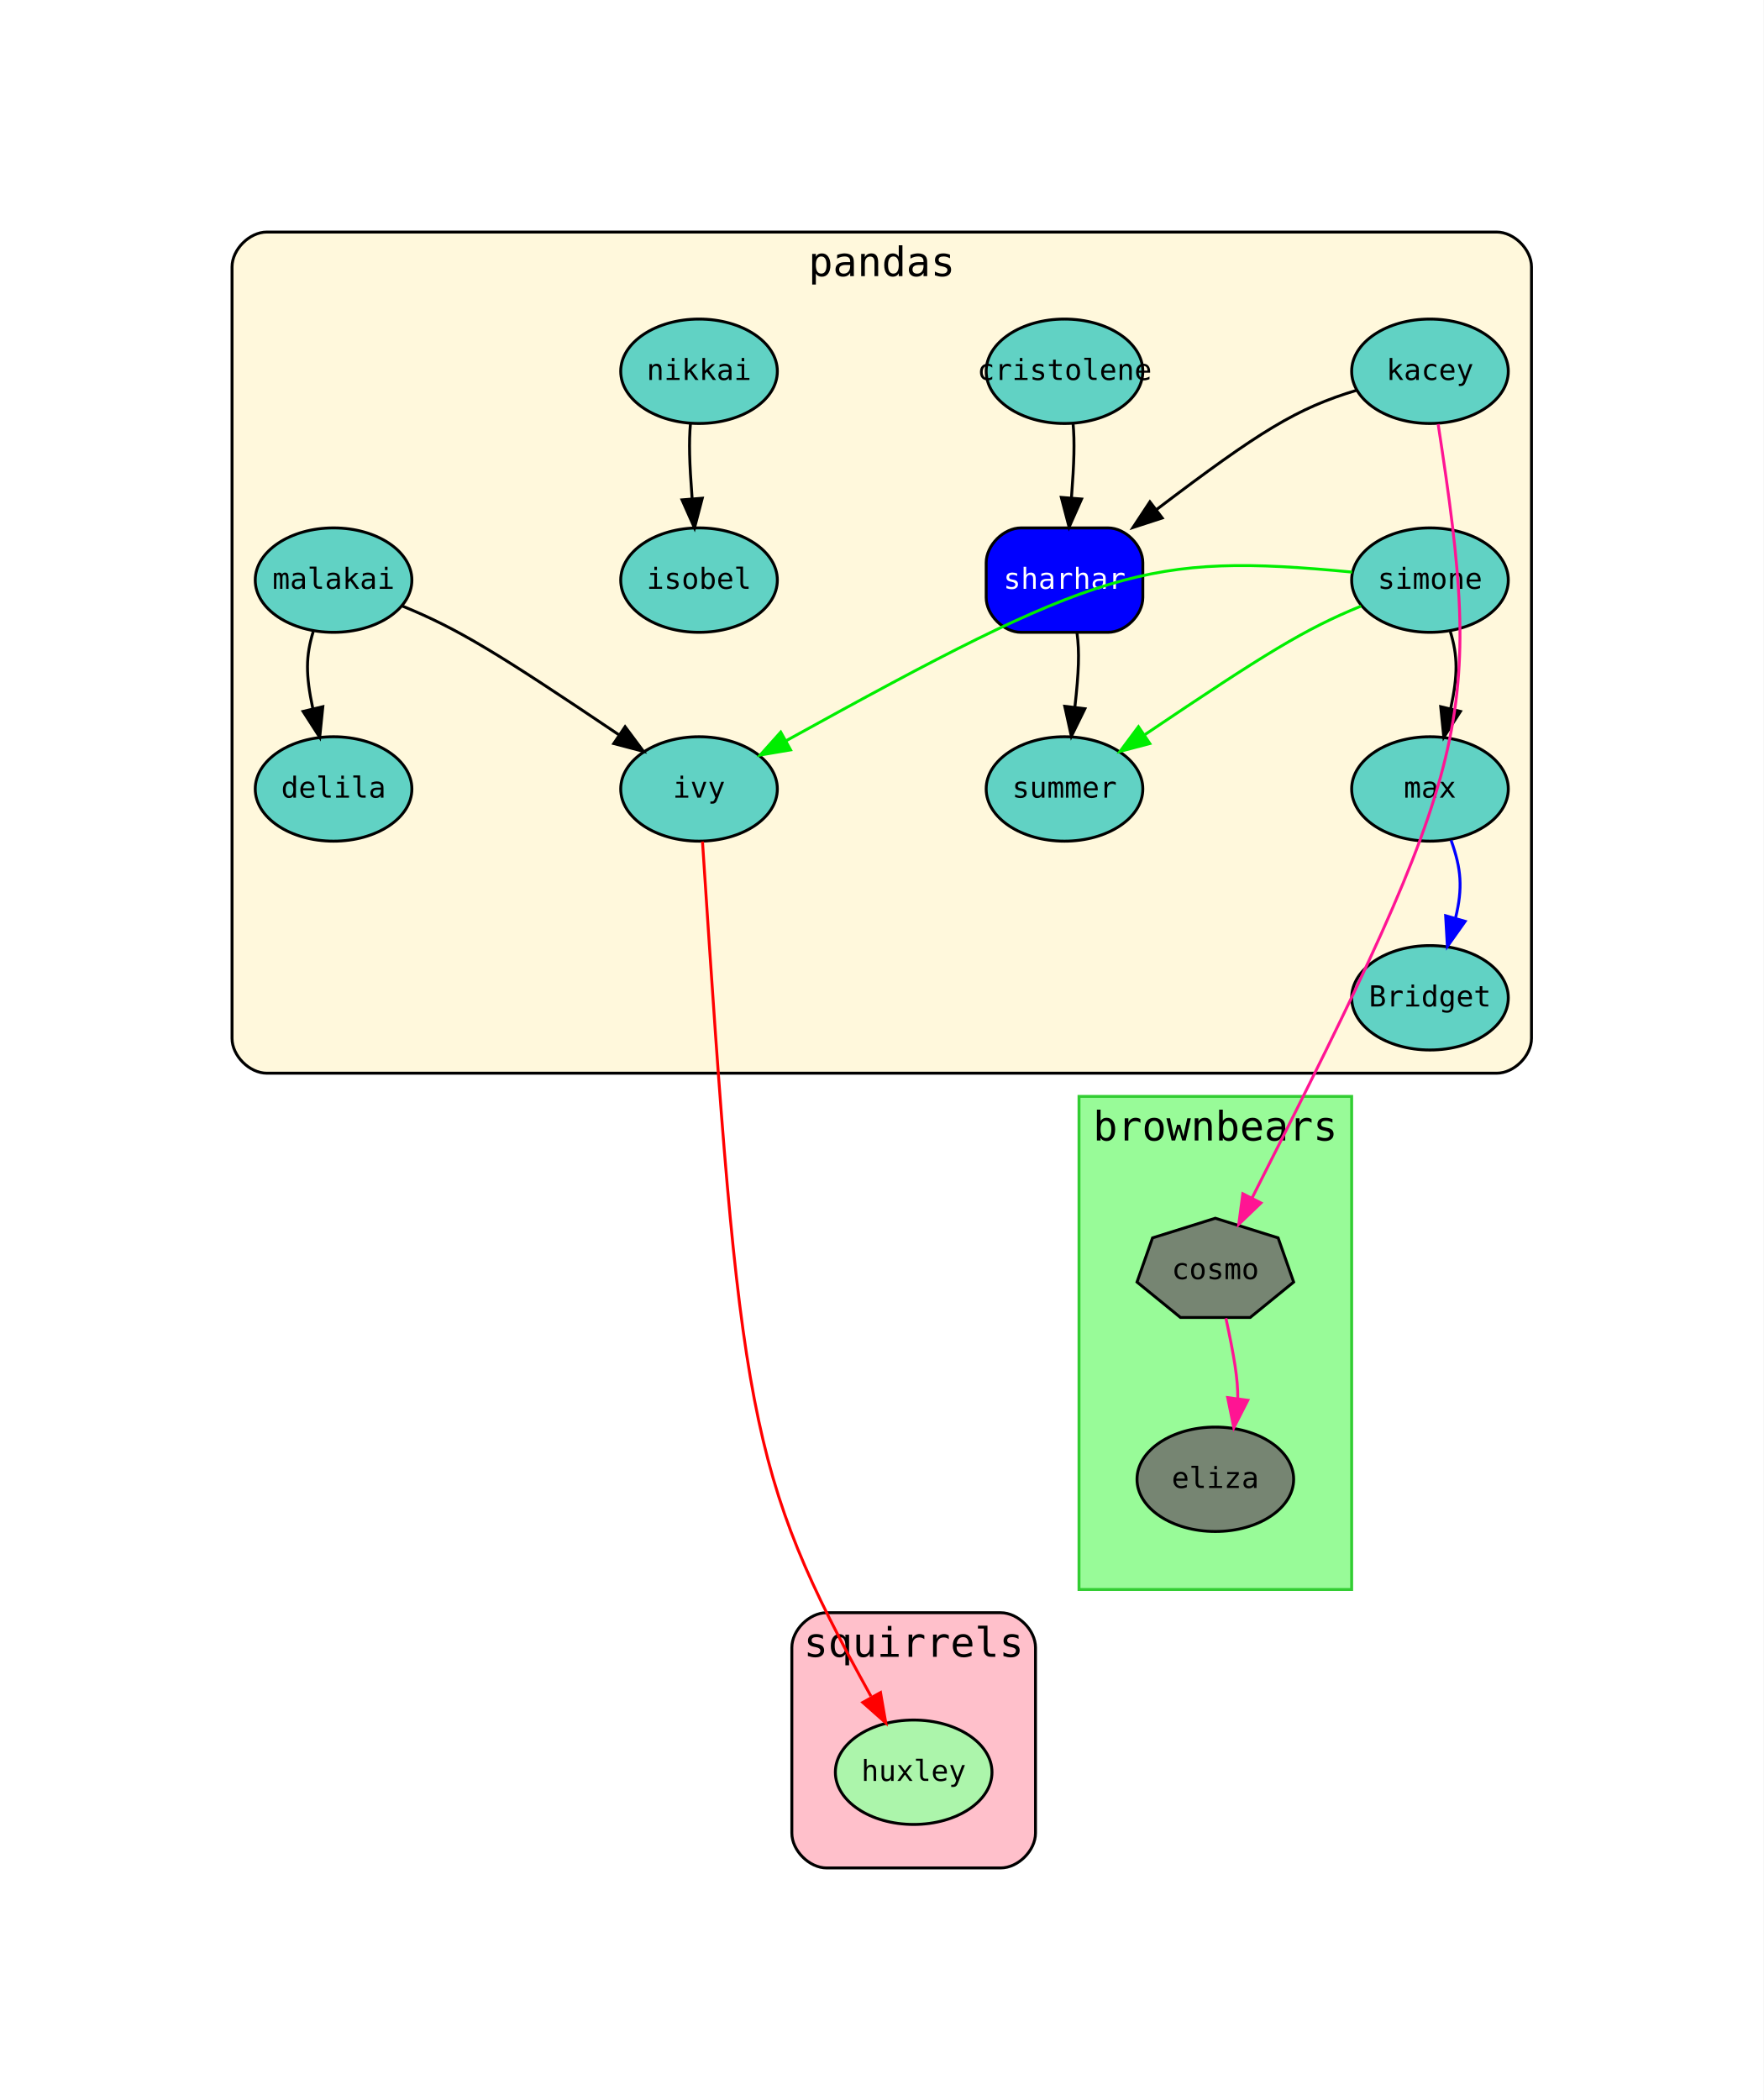
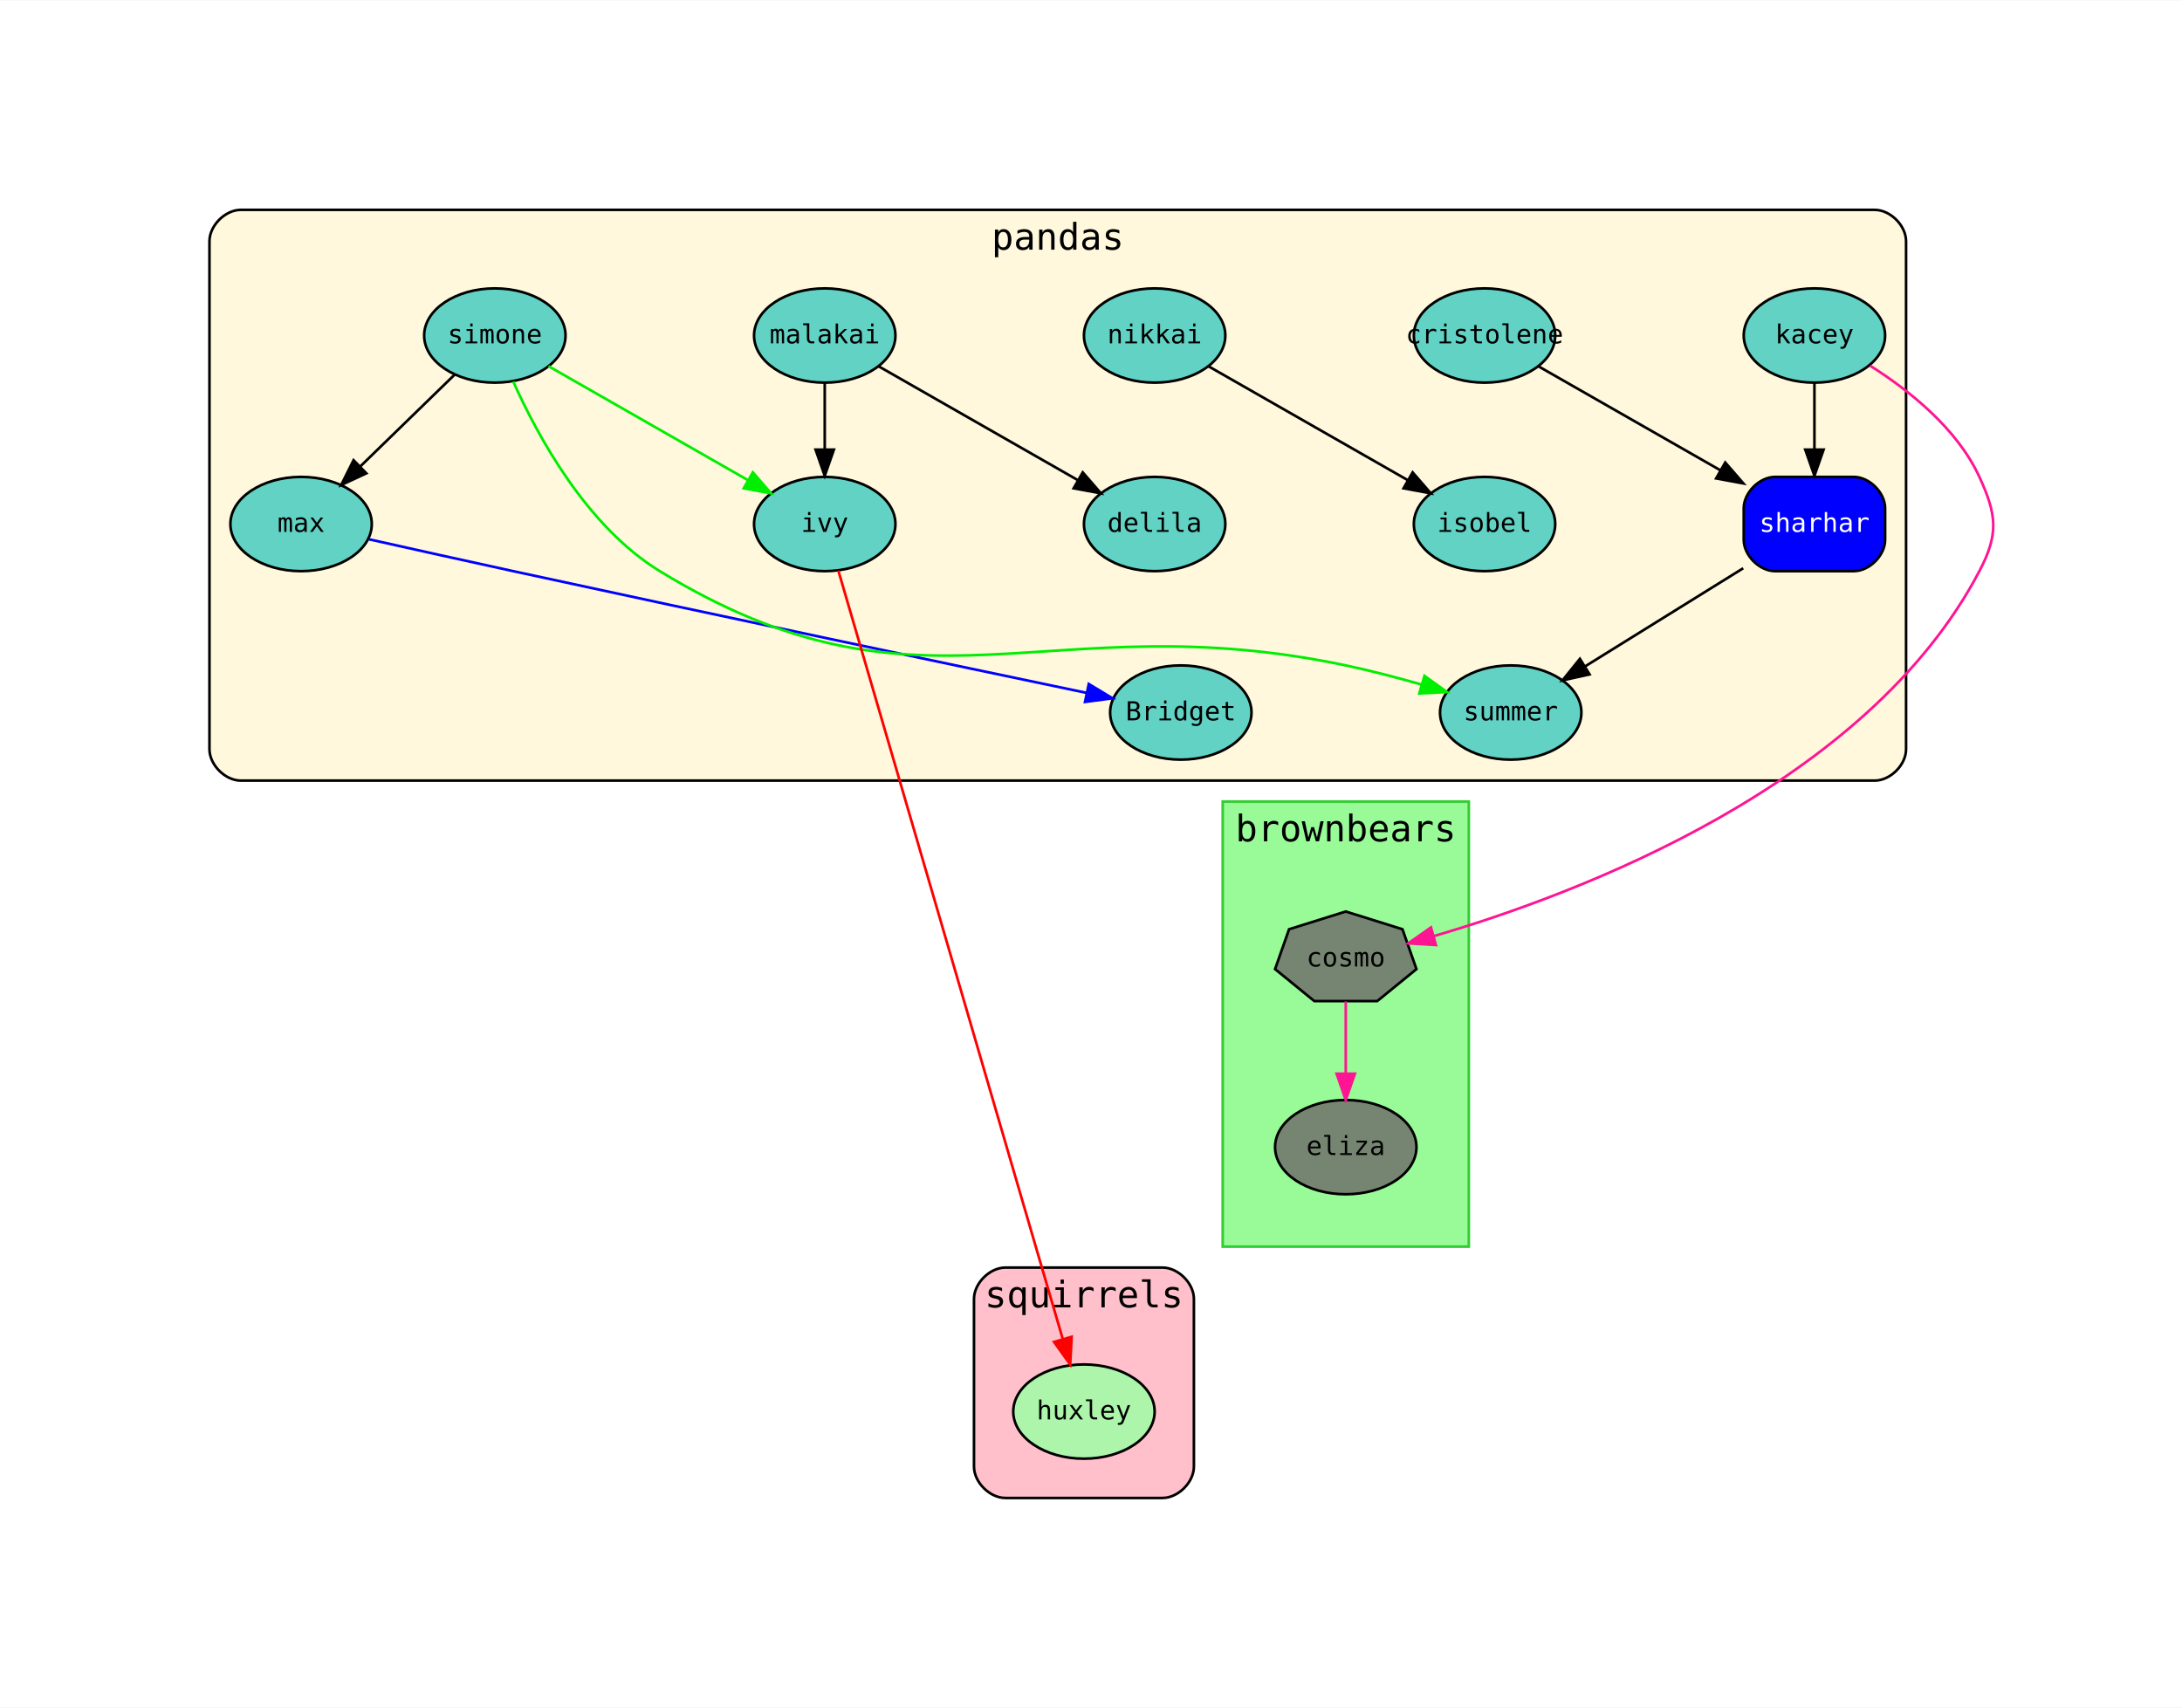
- <svg xmlns="http://www.w3.org/2000/svg" width="608pt" height="724pt" viewBox="0.00 0.00 608.00 724.00">
-   <g id="graph0" class="graph" transform="scale(1 1) rotate(0) translate(72 652)">
-     <polygon fill="#ffffff" stroke="transparent" points="-72,72 -72,-652 536,-652 536,72 -72,72" />
+ <svg xmlns="http://www.w3.org/2000/svg" width="833pt" height="652pt" viewBox="0.00 0.00 833.39 652.00">
+   <g id="graph0" class="graph" transform="scale(1 1) rotate(0) translate(72 580)">
+     <polygon fill="#ffffff" stroke="transparent" points="-72,72 -72,-580 761.391,-580 761.391,72 -72,72" />
    <g id="clust1" class="cluster">
-       <path fill="#fff8dc" stroke="#000000" d="M20,-282C20,-282 444,-282 444,-282 450,-282 456,-288 456,-294 456,-294 456,-560 456,-560 456,-566 450,-572 444,-572 444,-572 20,-572 20,-572 14,-572 8,-566 8,-560 8,-560 8,-294 8,-294 8,-288 14,-282 20,-282" />
-       <text text-anchor="middle" x="232" y="-556.8" font-family="Monospace" font-size="14.00" fill="#000000">pandas</text>
+       <path fill="#fff8dc" stroke="#000000" d="M20,-282C20,-282 644,-282 644,-282 650,-282 656,-288 656,-294 656,-294 656,-488 656,-488 656,-494 650,-500 644,-500 644,-500 20,-500 20,-500 14,-500 8,-494 8,-488 8,-488 8,-294 8,-294 8,-288 14,-282 20,-282" />
+       <text text-anchor="middle" x="332" y="-484.8" font-family="Monospace" font-size="14.00" fill="#000000">pandas</text>
    </g>
-     <g id="clust2" class="cluster">
-       <path fill="#ffc0cb" stroke="#000000" d="M213,-8C213,-8 273,-8 273,-8 279,-8 285,-14 285,-20 285,-20 285,-84 285,-84 285,-90 279,-96 273,-96 273,-96 213,-96 213,-96 207,-96 201,-90 201,-84 201,-84 201,-20 201,-20 201,-14 207,-8 213,-8" />
-       <text text-anchor="middle" x="243" y="-80.8" font-family="Monospace" font-size="14.00" fill="#000000">squirrels</text>
+     <g id="clust5" class="cluster">
+       <path fill="#ffc0cb" stroke="#000000" d="M312,-8C312,-8 372,-8 372,-8 378,-8 384,-14 384,-20 384,-20 384,-84 384,-84 384,-90 378,-96 372,-96 372,-96 312,-96 312,-96 306,-96 300,-90 300,-84 300,-84 300,-20 300,-20 300,-14 306,-8 312,-8" />
+       <text text-anchor="middle" x="342" y="-80.8" font-family="Monospace" font-size="14.00" fill="#000000">squirrels</text>
    </g>
-     <g id="clust3" class="cluster">
-       <polygon fill="#98fb98" stroke="#32cd32" points="300,-104 300,-274 394,-274 394,-104 300,-104" />
-       <text text-anchor="middle" x="347" y="-258.8" font-family="Monospace" font-size="14.00" fill="#000000">brownbears</text>
+     <g id="clust6" class="cluster">
+       <polygon fill="#98fb98" stroke="#32cd32" points="395,-104 395,-274 489,-274 489,-104 395,-104" />
+       <text text-anchor="middle" x="442" y="-258.8" font-family="Monospace" font-size="14.00" fill="#000000">brownbears</text>
    </g>
    <g id="node1" class="node">
-       <ellipse fill="#61d2c4" stroke="#000000" cx="43" cy="-380" rx="27" ry="18" />
-       <text text-anchor="middle" x="43" y="-377" font-family="Monospace" font-size="10.00" fill="#000000">delila</text>
+       <ellipse fill="#61d2c4" stroke="#000000" cx="369" cy="-380" rx="27" ry="18" />
+       <text text-anchor="middle" x="369" y="-377" font-family="Monospace" font-size="10.00" fill="#000000">delila</text>
    </g>
    <g id="node2" class="node">
-       <ellipse fill="#61d2c4" stroke="#000000" cx="295" cy="-524" rx="27" ry="18" />
-       <text text-anchor="middle" x="295" y="-521" font-family="Monospace" font-size="10.00" fill="#000000">cristolene</text>
+       <ellipse fill="#61d2c4" stroke="#000000" cx="495" cy="-452" rx="27" ry="18" />
+       <text text-anchor="middle" x="495" y="-449" font-family="Monospace" font-size="10.00" fill="#000000">cristolene</text>
    </g>
    <g id="node8" class="node">
-       <path fill="#0000ff" stroke="#000000" d="M310,-470C310,-470 280,-470 280,-470 274,-470 268,-464 268,-458 268,-458 268,-446 268,-446 268,-440 274,-434 280,-434 280,-434 310,-434 310,-434 316,-434 322,-440 322,-446 322,-446 322,-458 322,-458 322,-464 316,-470 310,-470" />
-       <text text-anchor="middle" x="295" y="-449" font-family="Monospace" font-size="10.00" fill="#ffffff">sharhar</text>
+       <path fill="#0000ff" stroke="#000000" d="M636,-398C636,-398 606,-398 606,-398 600,-398 594,-392 594,-386 594,-386 594,-374 594,-374 594,-368 600,-362 606,-362 606,-362 636,-362 636,-362 642,-362 648,-368 648,-374 648,-374 648,-386 648,-386 648,-392 642,-398 636,-398" />
+       <text text-anchor="middle" x="621" y="-377" font-family="Monospace" font-size="10.00" fill="#ffffff">sharhar</text>
    </g>
    <g id="edge1" class="edge">
-       <path fill="none" stroke="#000000" d="M297.955,-505.999C298.521,-499.585 298.336,-492.746 297.4,-480.349" />
-       <polygon fill="#000000" stroke="#000000" points="300.88,-479.954 296.586,-470.268 293.902,-480.517 300.88,-479.954" />
+       <path fill="none" stroke="#000000" d="M515.524,-440.272C534.279,-429.555 562.434,-413.466 584.938,-400.607" />
+       <polygon fill="#000000" stroke="#000000" points="586.933,-403.498 593.879,-395.498 583.46,-397.42 586.933,-403.498" />
    </g>
    <g id="node3" class="node">
-       <ellipse fill="#61d2c4" stroke="#000000" cx="169" cy="-524" rx="27" ry="18" />
-       <text text-anchor="middle" x="169" y="-521" font-family="Monospace" font-size="10.00" fill="#000000">nikkai</text>
+       <ellipse fill="#61d2c4" stroke="#000000" cx="369" cy="-452" rx="27" ry="18" />
+       <text text-anchor="middle" x="369" y="-449" font-family="Monospace" font-size="10.00" fill="#000000">nikkai</text>
    </g>
    <g id="node9" class="node">
-       <ellipse fill="#61d2c4" stroke="#000000" cx="169" cy="-452" rx="27" ry="18" />
-       <text text-anchor="middle" x="169" y="-449" font-family="Monospace" font-size="10.00" fill="#000000">isobel</text>
+       <ellipse fill="#61d2c4" stroke="#000000" cx="495" cy="-380" rx="27" ry="18" />
+       <text text-anchor="middle" x="495" y="-377" font-family="Monospace" font-size="10.00" fill="#000000">isobel</text>
    </g>
    <g id="edge2" class="edge">
-       <path fill="none" stroke="#000000" d="M166.045,-505.999C165.477,-499.553 165.666,-492.678 166.614,-480.164" />
-       <polygon fill="#000000" stroke="#000000" points="170.12,-480.231 167.438,-469.981 163.143,-479.666 170.12,-480.231" />
+       <path fill="none" stroke="#000000" d="M389.524,-440.272C410.209,-428.452 442.329,-410.098 465.691,-396.748" />
+       <polygon fill="#000000" stroke="#000000" points="467.538,-399.724 474.484,-391.723 464.065,-393.646 467.538,-399.724" />
    </g>
    <g id="node4" class="node">
-       <ellipse fill="#61d2c4" stroke="#000000" cx="43" cy="-452" rx="27" ry="18" />
-       <text text-anchor="middle" x="43" y="-449" font-family="Monospace" font-size="10.00" fill="#000000">malakai</text>
+       <ellipse fill="#61d2c4" stroke="#000000" cx="243" cy="-452" rx="27" ry="18" />
+       <text text-anchor="middle" x="243" y="-449" font-family="Monospace" font-size="10.00" fill="#000000">malakai</text>
    </g>
    <g id="edge4" class="edge">
-       <path fill="none" stroke="#000000" d="M35.988,-434.258C33.408,-425.89 33.357,-419.399 35.835,-407.8" />
-       <polygon fill="#000000" stroke="#000000" points="39.3,-408.358 38.224,-397.818 32.492,-406.729 39.3,-408.358" />
+       <path fill="none" stroke="#000000" d="M263.524,-440.272C284.209,-428.452 316.329,-410.098 339.691,-396.748" />
+       <polygon fill="#000000" stroke="#000000" points="341.538,-399.724 348.484,-391.723 338.065,-393.646 341.538,-399.724" />
    </g>
    <g id="node12" class="node">
-       <ellipse fill="#61d2c4" stroke="#000000" cx="169" cy="-380" rx="27" ry="18" />
-       <text text-anchor="middle" x="169" y="-377" font-family="Monospace" font-size="10.00" fill="#000000">ivy</text>
+       <ellipse fill="#61d2c4" stroke="#000000" cx="243" cy="-380" rx="27" ry="18" />
+       <text text-anchor="middle" x="243" y="-377" font-family="Monospace" font-size="10.00" fill="#000000">ivy</text>
    </g>
    <g id="edge5" class="edge">
-       <path fill="none" stroke="#000000" d="M66.795,-443.027C86.055,-435.14 99.456,-426.903 141.371,-398.672" />
-       <polygon fill="#000000" stroke="#000000" points="143.506,-401.453 149.839,-392.959 139.592,-395.65 143.506,-401.453" />
+       <path fill="none" stroke="#000000" d="M243,-433.831C243,-426.131 243,-416.974 243,-408.417" />
+       <polygon fill="#000000" stroke="#000000" points="246.5,-408.413 243,-398.413 239.5,-408.413 246.5,-408.413" />
    </g>
    <g id="node5" class="node">
-       <ellipse fill="#61d2c4" stroke="#000000" cx="421" cy="-380" rx="27" ry="18" />
-       <text text-anchor="middle" x="421" y="-377" font-family="Monospace" font-size="10.00" fill="#000000">max</text>
+       <ellipse fill="#61d2c4" stroke="#000000" cx="43" cy="-380" rx="27" ry="18" />
+       <text text-anchor="middle" x="43" y="-377" font-family="Monospace" font-size="10.00" fill="#000000">max</text>
    </g>
    <g id="node6" class="node">
-       <ellipse fill="#61d2c4" stroke="#000000" cx="421" cy="-308" rx="27" ry="18" />
-       <text text-anchor="middle" x="421" y="-305" font-family="Monospace" font-size="10.00" fill="#000000">Bridget</text>
+       <ellipse fill="#61d2c4" stroke="#000000" cx="379" cy="-308" rx="27" ry="18" />
+       <text text-anchor="middle" x="379" y="-305" font-family="Monospace" font-size="10.00" fill="#000000">Bridget</text>
    </g>
    <g id="edge6" class="edge">
-       <path fill="none" stroke="#0000ff" d="M428.279,-362.317C431.817,-352.4 432.332,-345.919 429.823,-335.525" />
-       <polygon fill="#0000ff" stroke="#0000ff" points="433.129,-334.356 427.003,-325.711 426.401,-336.289 433.129,-334.356" />
+       <path fill="none" stroke="#0000ff" d="M68.886,-374.179C84.78,-370.621 105.558,-366.002 124,-362 202.032,-345.068 293.639,-325.823 343.038,-315.498" />
+       <polygon fill="#0000ff" stroke="#0000ff" points="343.845,-318.904 352.918,-313.433 342.414,-312.052 343.845,-318.904" />
    </g>
    <g id="node15" class="node">
-       <polygon fill="#768572" stroke="#000000" points="374,-209.995 368.652,-225.223 347,-232 325.348,-225.223 320,-209.995 334.984,-197.783 359.016,-197.783 374,-209.995" />
-       <text text-anchor="middle" x="347" y="-211" font-family="Monospace" font-size="10.00" fill="#000000">cosmo</text>
+       <polygon fill="#768572" stroke="#000000" points="469,-209.995 463.652,-225.223 442,-232 420.348,-225.223 415,-209.995 429.984,-197.783 454.016,-197.783 469,-209.995" />
+       <text text-anchor="middle" x="442" y="-211" font-family="Monospace" font-size="10.00" fill="#000000">cosmo</text>
    </g>
    <g id="node7" class="node">
-       <ellipse fill="#61d2c4" stroke="#000000" cx="421" cy="-452" rx="27" ry="18" />
-       <text text-anchor="middle" x="421" y="-449" font-family="Monospace" font-size="10.00" fill="#000000">simone</text>
+       <ellipse fill="#61d2c4" stroke="#000000" cx="117" cy="-452" rx="27" ry="18" />
+       <text text-anchor="middle" x="117" y="-449" font-family="Monospace" font-size="10.00" fill="#000000">simone</text>
    </g>
    <g id="edge8" class="edge">
-       <path fill="none" stroke="#000000" d="M428.012,-434.258C430.592,-425.89 430.643,-419.399 428.165,-407.8" />
-       <polygon fill="#000000" stroke="#000000" points="431.507,-406.729 425.776,-397.818 424.7,-408.358 431.507,-406.729" />
+       <path fill="none" stroke="#000000" d="M101.667,-437.082C91.249,-426.945 77.292,-413.365 65.605,-401.994" />
+       <polygon fill="#000000" stroke="#000000" points="67.921,-399.364 58.313,-394.899 63.04,-404.382 67.921,-399.364" />
    </g>
    <g id="node11" class="node">
-       <ellipse fill="#61d2c4" stroke="#000000" cx="295" cy="-380" rx="27" ry="18" />
-       <text text-anchor="middle" x="295" y="-377" font-family="Monospace" font-size="10.00" fill="#000000">summer</text>
+       <ellipse fill="#61d2c4" stroke="#000000" cx="505" cy="-308" rx="27" ry="18" />
+       <text text-anchor="middle" x="505" y="-305" font-family="Monospace" font-size="10.00" fill="#000000">summer</text>
    </g>
    <g id="edge9" class="edge">
-       <path fill="none" stroke="#00ee00" d="M397.205,-443.027C377.945,-435.14 364.544,-426.903 322.629,-398.672" />
-       <polygon fill="#00ee00" stroke="#00ee00" points="324.408,-395.65 314.161,-392.959 320.494,-401.453 324.408,-395.65" />
+       <path fill="none" stroke="#00ee00" d="M124.019,-434.445C133.407,-413.445 152.167,-379 180,-362 280.308,-300.733 326.981,-350.206 442,-326 451.483,-324.004 461.63,-321.344 470.95,-318.682" />
+       <polygon fill="#00ee00" stroke="#00ee00" points="472.062,-322.003 480.668,-315.824 470.087,-315.287 472.062,-322.003" />
    </g>
    <g id="edge10" class="edge">
-       <path fill="none" stroke="#00ee00" d="M394.152,-454.762C323.209,-461.538 306.605,-456.001 199.047,-396.639" />
-       <polygon fill="#00ee00" stroke="#00ee00" points="200.551,-393.471 190.105,-391.697 197.164,-399.598 200.551,-393.471" />
+       <path fill="none" stroke="#00ee00" d="M137.524,-440.272C158.209,-428.452 190.329,-410.098 213.691,-396.748" />
+       <polygon fill="#00ee00" stroke="#00ee00" points="215.538,-399.724 222.484,-391.723 212.065,-393.646 215.538,-399.724" />
    </g>
    <g id="edge12" class="edge">
-       <path fill="none" stroke="#000000" d="M299.31,-433.797C300.197,-427.205 299.949,-420.425 298.569,-408.14" />
-       <polygon fill="#000000" stroke="#000000" points="302.036,-407.654 297.363,-398.145 295.086,-408.493 302.036,-407.654" />
+       <path fill="none" stroke="#000000" d="M593.803,-363.119C575.618,-351.832 551.741,-337.012 533.327,-325.582" />
+       <polygon fill="#000000" stroke="#000000" points="535.117,-322.574 524.774,-320.274 531.425,-328.521 535.117,-322.574" />
    </g>
    <g id="node10" class="node">
-       <ellipse fill="#61d2c4" stroke="#000000" cx="421" cy="-524" rx="27" ry="18" />
-       <text text-anchor="middle" x="421" y="-521" font-family="Monospace" font-size="10.00" fill="#000000">kacey</text>
+       <ellipse fill="#61d2c4" stroke="#000000" cx="621" cy="-452" rx="27" ry="18" />
+       <text text-anchor="middle" x="621" y="-449" font-family="Monospace" font-size="10.00" fill="#000000">kacey</text>
    </g>
    <g id="edge14" class="edge">
-       <path fill="none" stroke="#000000" d="M395.754,-517.46C375.103,-511.244 362.488,-503.466 326.629,-476.25" />
-       <polygon fill="#000000" stroke="#000000" points="328.688,-473.418 318.613,-470.141 324.445,-478.986 328.688,-473.418" />
+       <path fill="none" stroke="#000000" d="M621,-433.831C621,-426.131 621,-416.974 621,-408.417" />
+       <polygon fill="#000000" stroke="#000000" points="624.5,-408.413 621,-398.413 617.5,-408.413 624.5,-408.413" />
    </g>
    <g id="edge13" class="edge">
-       <path fill="none" stroke="#ff1493" d="M423.819,-505.796C439.49,-403.332 436.208,-390.173 359.738,-239.123" />
-       <polygon fill="#ff1493" stroke="#ff1493" points="362.722,-237.269 355.081,-229.931 356.478,-240.433 362.722,-237.269" />
+       <path fill="none" stroke="#ff1493" d="M642.268,-440.468C657.004,-431.166 675.452,-416.584 684,-398 690.686,-383.464 691.438,-376.166 684,-362 641.108,-280.315 531.395,-238.926 475.63,-222.6" />
+       <polygon fill="#ff1493" stroke="#ff1493" points="476.448,-219.195 465.873,-219.839 474.542,-225.93 476.448,-219.195" />
    </g>
    <g id="node13" class="node">
-       <ellipse fill="#acf5ab" stroke="#000000" cx="243" cy="-41" rx="27" ry="18" />
-       <text text-anchor="middle" x="243" y="-38" font-family="Monospace" font-size="10.00" fill="#000000">huxley</text>
+       <ellipse fill="#acf5ab" stroke="#000000" cx="342" cy="-41" rx="27" ry="18" />
+       <text text-anchor="middle" x="342" y="-38" font-family="Monospace" font-size="10.00" fill="#000000">huxley</text>
    </g>
    <g id="edge16" class="edge">
-       <path fill="none" stroke="#ff0000" d="M170.19,-361.86C183.12,-165.006 185.575,-144.23 228.267,-67.207" />
-       <polygon fill="#ff0000" stroke="#ff0000" points="231.567,-68.475 233.385,-58.037 225.455,-65.063 231.567,-68.475" />
+       <path fill="none" stroke="#ff0000" d="M248.183,-362.251C264.384,-306.775 314.16,-136.331 333.856,-68.888" />
+       <polygon fill="#ff0000" stroke="#ff0000" points="337.305,-69.562 336.749,-58.982 330.586,-67.6 337.305,-69.562" />
    </g>
    <g id="node14" class="node">
-       <ellipse fill="#768572" stroke="#000000" cx="347" cy="-142" rx="27" ry="18" />
-       <text text-anchor="middle" x="347" y="-139" font-family="Monospace" font-size="10.00" fill="#000000">eliza</text>
+       <ellipse fill="#768572" stroke="#000000" cx="442" cy="-142" rx="27" ry="18" />
+       <text text-anchor="middle" x="442" y="-139" font-family="Monospace" font-size="10.00" fill="#000000">eliza</text>
    </g>
    <g id="edge11" class="edge">
-       <path fill="none" stroke="#ff1493" d="M350.653,-197.512C353.473,-184.419 354.832,-176.45 354.732,-169.772" />
-       <polygon fill="#ff1493" stroke="#ff1493" points="358.19,-169.224 353.372,-159.788 351.254,-170.168 358.19,-169.224" />
+       <path fill="none" stroke="#ff1493" d="M442,-197.662C442,-189.523 442,-179.449 442,-170.119" />
+       <polygon fill="#ff1493" stroke="#ff1493" points="445.5,-170.042 442,-160.042 438.5,-170.042 445.5,-170.042" />
    </g>
  </g>
</svg>
